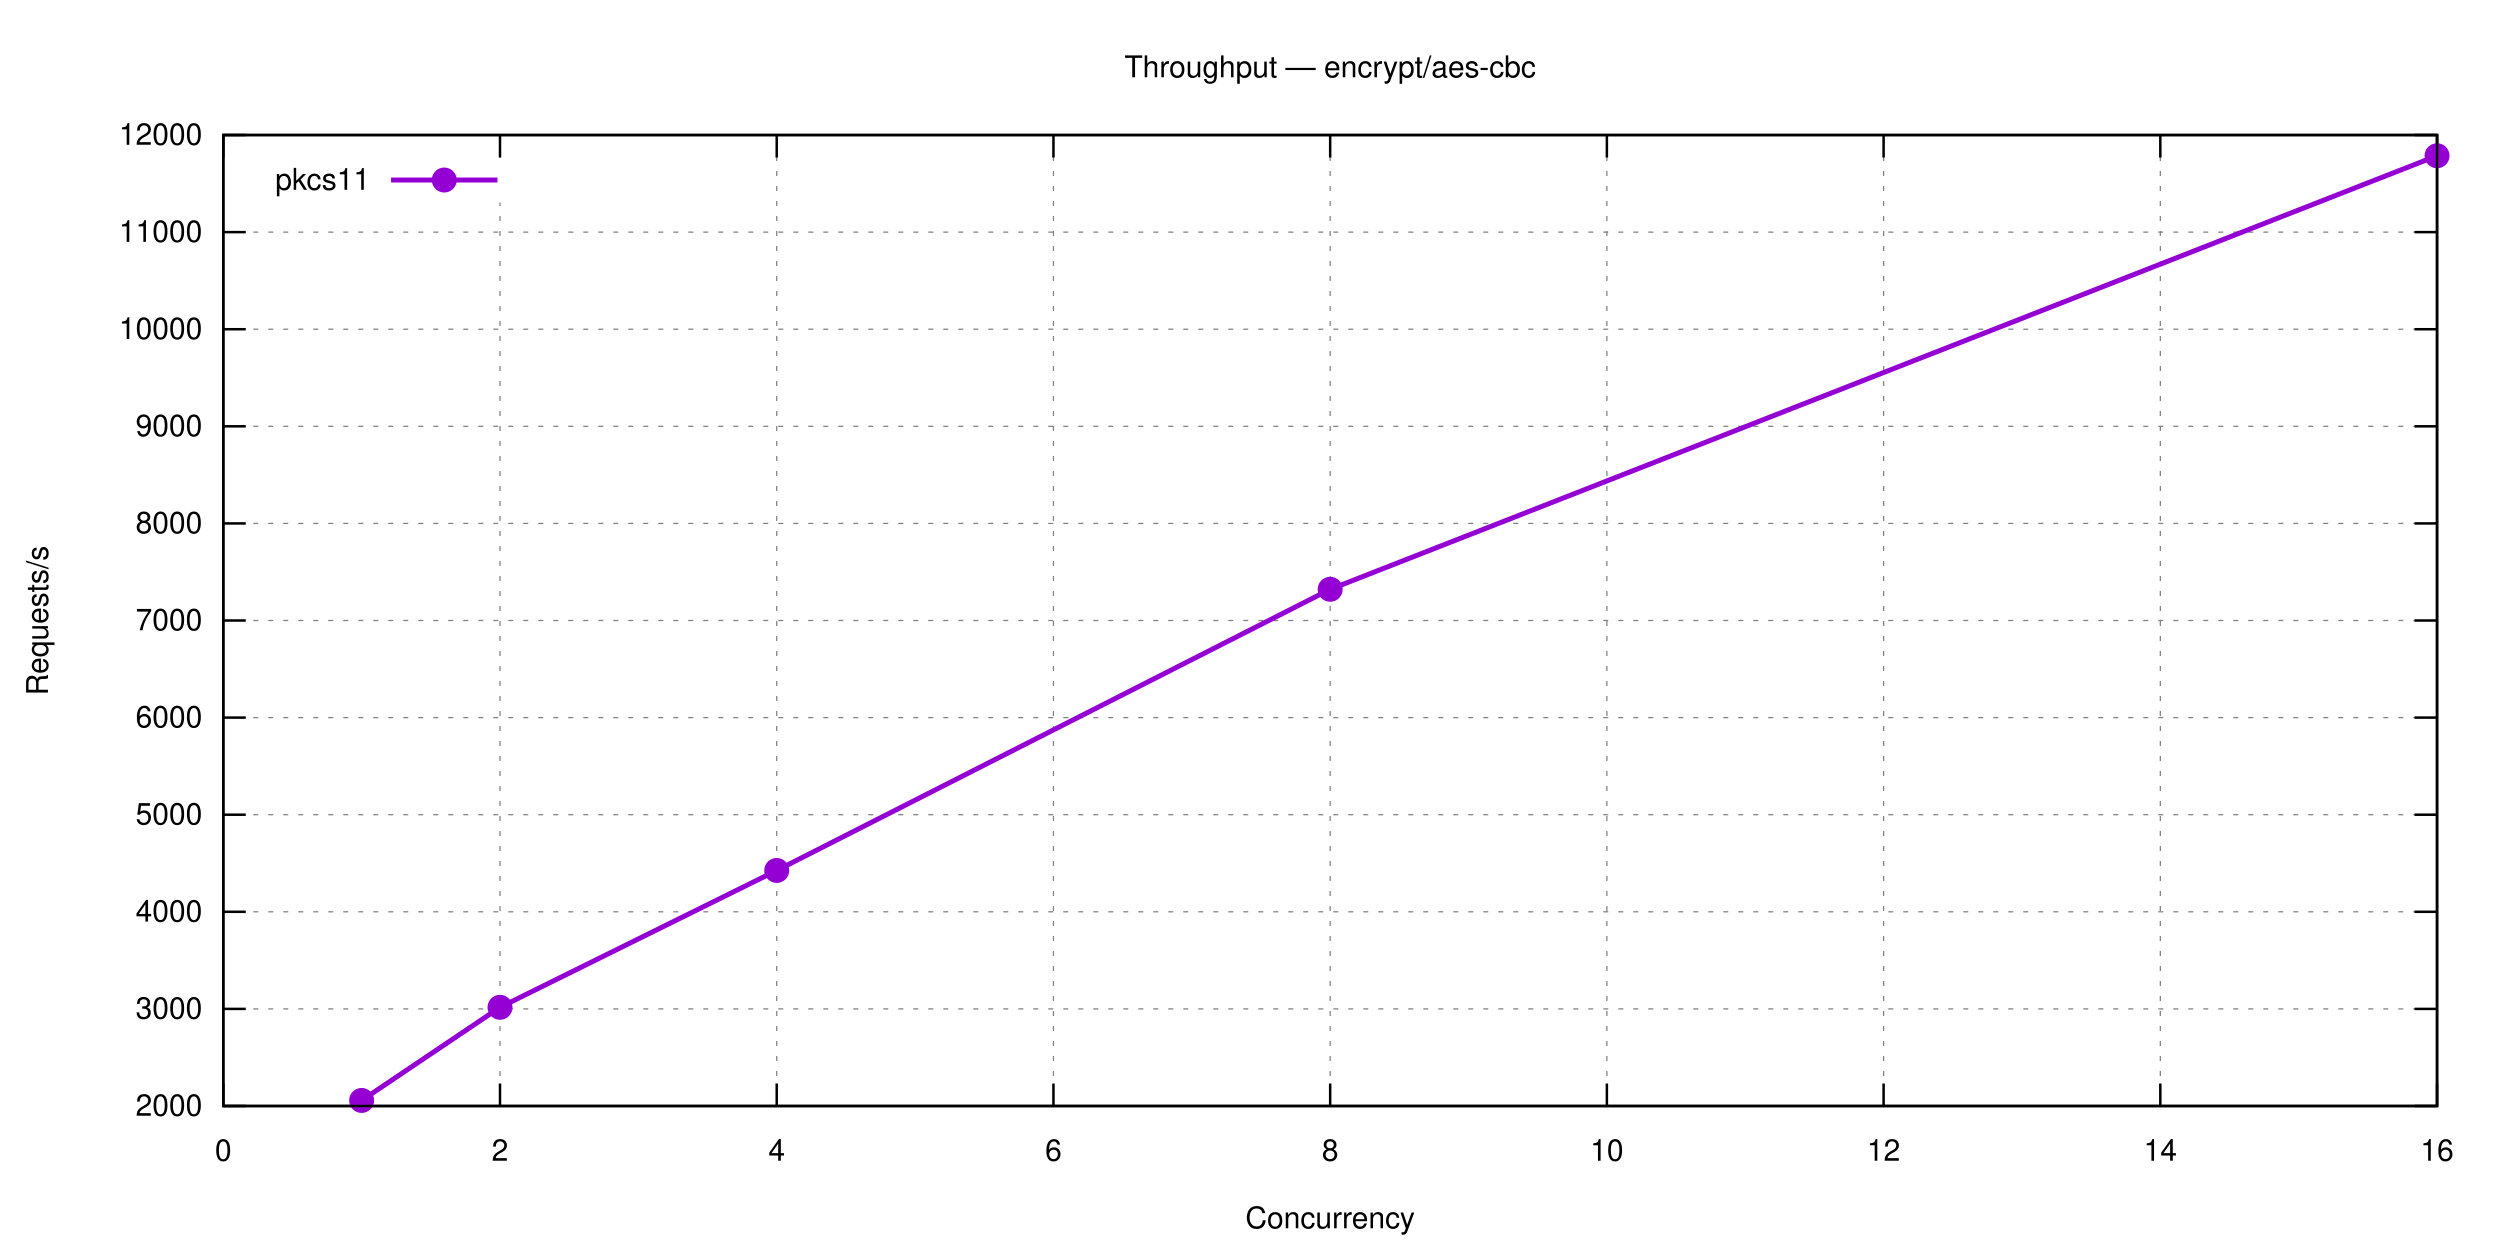
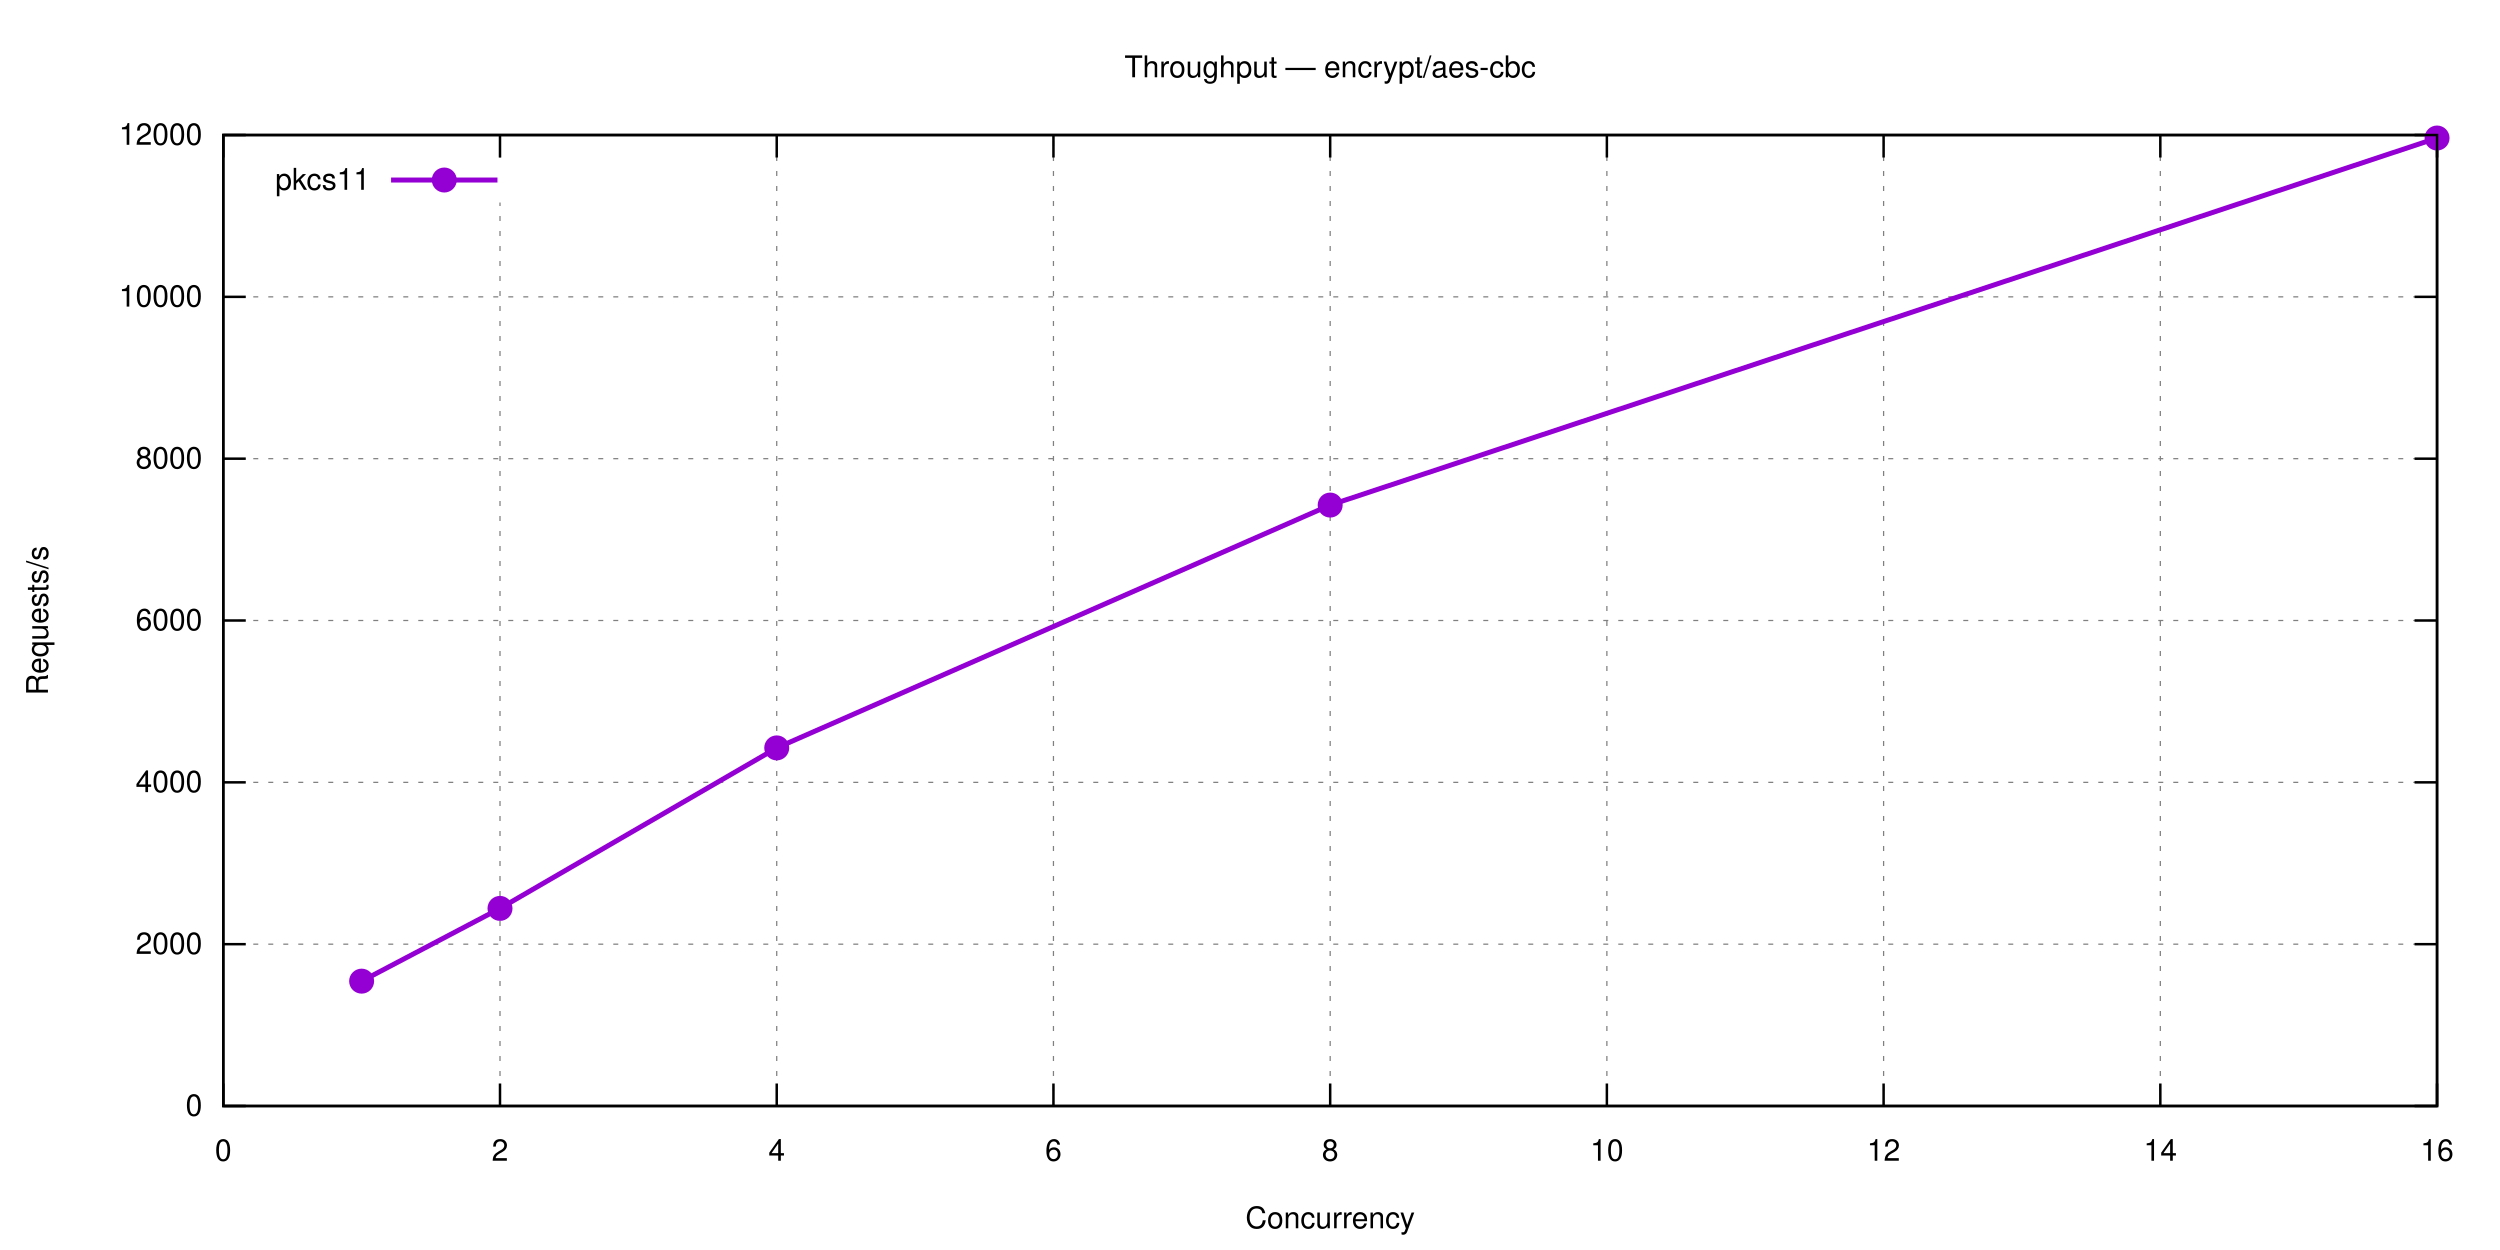
<svg xmlns="http://www.w3.org/2000/svg" xmlns:xlink="http://www.w3.org/1999/xlink" width="1000" height="500" viewBox="0 0 1000 500">
  <g id="gnuplot_canvas">
    <rect x="0" y="0" width="1000" height="500" fill="none" />
    <defs>
      <circle id="gpDot" r="0.5" stroke-width="0.5" stroke="currentColor" />
      <path id="gpPt0" stroke-width="0.222" stroke="currentColor" d="M-1,0 h2 M0,-1 v2" />
      <path id="gpPt1" stroke-width="0.222" stroke="currentColor" d="M-1,-1 L1,1 M1,-1 L-1,1" />
      <path id="gpPt2" stroke-width="0.222" stroke="currentColor" d="M-1,0 L1,0 M0,-1 L0,1 M-1,-1 L1,1 M-1,1 L1,-1" />
      <rect id="gpPt3" stroke-width="0.222" stroke="currentColor" x="-1" y="-1" width="2" height="2" />
      <rect id="gpPt4" stroke-width="0.222" stroke="currentColor" fill="currentColor" x="-1" y="-1" width="2" height="2" />
      <circle id="gpPt5" stroke-width="0.222" stroke="currentColor" cx="0" cy="0" r="1" />
      <use xlink:href="#gpPt5" id="gpPt6" fill="currentColor" stroke="none" />
      <path id="gpPt7" stroke-width="0.222" stroke="currentColor" d="M0,-1.33 L-1.33,0.67 L1.33,0.67 z" />
      <use xlink:href="#gpPt7" id="gpPt8" fill="currentColor" stroke="none" />
      <use xlink:href="#gpPt7" id="gpPt9" stroke="currentColor" transform="rotate(180)" />
      <use xlink:href="#gpPt9" id="gpPt10" fill="currentColor" stroke="none" />
      <use xlink:href="#gpPt3" id="gpPt11" stroke="currentColor" transform="rotate(45)" />
      <use xlink:href="#gpPt11" id="gpPt12" fill="currentColor" stroke="none" />
      <path id="gpPt13" stroke-width="0.222" stroke="currentColor" d="M0,1.330 L1.265,0.411 L0.782,-1.067 L-0.782,-1.076 L-1.265,0.411 z" />
      <use xlink:href="#gpPt13" id="gpPt14" fill="currentColor" stroke="none" />
      <filter id="textbox" filterUnits="objectBoundingBox" x="0" y="0" height="1" width="1">
        <feFlood flood-color="white" flood-opacity="1" result="bgnd" />
        <feComposite in="SourceGraphic" in2="bgnd" operator="atop" />
      </filter>
      <filter id="greybox" filterUnits="objectBoundingBox" x="0" y="0" height="1" width="1">
        <feFlood flood-color="lightgrey" flood-opacity="1" result="grey" />
        <feComposite in="SourceGraphic" in2="grey" operator="atop" />
      </filter>
    </defs>
    <g fill="none" color="white" stroke="currentColor" stroke-width="1.00" stroke-linecap="butt" stroke-linejoin="miter">
</g>
    <g fill="none" color="black" stroke="currentColor" stroke-width="1.00" stroke-linecap="butt" stroke-linejoin="miter">
</g>
    <g fill="none" color="black" stroke="black" stroke-width="0.50" stroke-linecap="butt" stroke-linejoin="miter">
</g>
    <g fill="none" color="gray" stroke="currentColor" stroke-width="0.50" stroke-linecap="butt" stroke-linejoin="miter">
      <path stroke="gray" stroke-dasharray="2,4" class="gridline" d="M89.31,442.40 L974.82,442.40  " />
    </g>
    <g fill="none" color="gray" stroke="gray" stroke-width="1.00" stroke-linecap="butt" stroke-linejoin="miter">
</g>
    <g fill="none" color="black" stroke="currentColor" stroke-width="1.00" stroke-linecap="butt" stroke-linejoin="miter">
      <path stroke="black" d="M89.31,442.40 L98.31,442.40 M974.82,442.40 L965.82,442.40  " />
      <g transform="translate(80.92,446.30)" stroke="none" fill="black" font-family="Helvetica" font-size="12.00" text-anchor="end">
        <text>
+           <tspan font-family="Helvetica"> 0</tspan>
+         </text>
+       </g>
+     </g>
+     <g fill="none" color="black" stroke="currentColor" stroke-width="1.00" stroke-linecap="butt" stroke-linejoin="miter">
+ </g>
+     <g fill="none" color="black" stroke="black" stroke-width="0.50" stroke-linecap="butt" stroke-linejoin="miter">
+ </g>
+     <g fill="none" color="gray" stroke="currentColor" stroke-width="0.50" stroke-linecap="butt" stroke-linejoin="miter">
+       <path stroke="gray" stroke-dasharray="2,4" class="gridline" d="M89.31,377.67 L974.82,377.67  " />
+     </g>
+     <g fill="none" color="gray" stroke="gray" stroke-width="1.00" stroke-linecap="butt" stroke-linejoin="miter">
+ </g>
+     <g fill="none" color="black" stroke="currentColor" stroke-width="1.00" stroke-linecap="butt" stroke-linejoin="miter">
+       <path stroke="black" d="M89.31,377.67 L98.31,377.67 M974.82,377.67 L965.82,377.67  " />
+       <g transform="translate(80.92,381.57)" stroke="none" fill="black" font-family="Helvetica" font-size="12.00" text-anchor="end">
+         <text>
          <tspan font-family="Helvetica"> 2000</tspan>
        </text>
      </g>
    </g>
    <g fill="none" color="black" stroke="currentColor" stroke-width="1.00" stroke-linecap="butt" stroke-linejoin="miter">
</g>
    <g fill="none" color="black" stroke="black" stroke-width="0.50" stroke-linecap="butt" stroke-linejoin="miter">
</g>
    <g fill="none" color="gray" stroke="currentColor" stroke-width="0.50" stroke-linecap="butt" stroke-linejoin="miter">
-       <path stroke="gray" stroke-dasharray="2,4" class="gridline" d="M89.31,403.56 L974.82,403.56  " />
-     </g>
-     <g fill="none" color="gray" stroke="gray" stroke-width="1.00" stroke-linecap="butt" stroke-linejoin="miter">
- </g>
-     <g fill="none" color="black" stroke="currentColor" stroke-width="1.00" stroke-linecap="butt" stroke-linejoin="miter">
-       <path stroke="black" d="M89.31,403.56 L98.31,403.56 M974.82,403.56 L965.82,403.56  " />
-       <g transform="translate(80.92,407.46)" stroke="none" fill="black" font-family="Helvetica" font-size="12.00" text-anchor="end">
-         <text>
-           <tspan font-family="Helvetica"> 3000</tspan>
-         </text>
-       </g>
-     </g>
-     <g fill="none" color="black" stroke="currentColor" stroke-width="1.00" stroke-linecap="butt" stroke-linejoin="miter">
- </g>
-     <g fill="none" color="black" stroke="black" stroke-width="0.50" stroke-linecap="butt" stroke-linejoin="miter">
- </g>
-     <g fill="none" color="gray" stroke="currentColor" stroke-width="0.50" stroke-linecap="butt" stroke-linejoin="miter">
-       <path stroke="gray" stroke-dasharray="2,4" class="gridline" d="M89.31,364.72 L974.82,364.72  " />
-     </g>
-     <g fill="none" color="gray" stroke="gray" stroke-width="1.00" stroke-linecap="butt" stroke-linejoin="miter">
- </g>
-     <g fill="none" color="black" stroke="currentColor" stroke-width="1.00" stroke-linecap="butt" stroke-linejoin="miter">
-       <path stroke="black" d="M89.31,364.72 L98.31,364.72 M974.82,364.72 L965.82,364.72  " />
-       <g transform="translate(80.92,368.62)" stroke="none" fill="black" font-family="Helvetica" font-size="12.00" text-anchor="end">
+       <path stroke="gray" stroke-dasharray="2,4" class="gridline" d="M89.31,312.94 L974.82,312.94  " />
+     </g>
+     <g fill="none" color="gray" stroke="gray" stroke-width="1.00" stroke-linecap="butt" stroke-linejoin="miter">
+ </g>
+     <g fill="none" color="black" stroke="currentColor" stroke-width="1.00" stroke-linecap="butt" stroke-linejoin="miter">
+       <path stroke="black" d="M89.31,312.94 L98.31,312.94 M974.82,312.94 L965.82,312.94  " />
+       <g transform="translate(80.92,316.84)" stroke="none" fill="black" font-family="Helvetica" font-size="12.00" text-anchor="end">
        <text>
          <tspan font-family="Helvetica"> 4000</tspan>
-         </text>
-       </g>
-     </g>
-     <g fill="none" color="black" stroke="currentColor" stroke-width="1.00" stroke-linecap="butt" stroke-linejoin="miter">
- </g>
-     <g fill="none" color="black" stroke="black" stroke-width="0.50" stroke-linecap="butt" stroke-linejoin="miter">
- </g>
-     <g fill="none" color="gray" stroke="currentColor" stroke-width="0.50" stroke-linecap="butt" stroke-linejoin="miter">
-       <path stroke="gray" stroke-dasharray="2,4" class="gridline" d="M89.31,325.88 L974.82,325.88  " />
-     </g>
-     <g fill="none" color="gray" stroke="gray" stroke-width="1.00" stroke-linecap="butt" stroke-linejoin="miter">
- </g>
-     <g fill="none" color="black" stroke="currentColor" stroke-width="1.00" stroke-linecap="butt" stroke-linejoin="miter">
-       <path stroke="black" d="M89.31,325.88 L98.31,325.88 M974.82,325.88 L965.82,325.88  " />
-       <g transform="translate(80.92,329.78)" stroke="none" fill="black" font-family="Helvetica" font-size="12.00" text-anchor="end">
-         <text>
-           <tspan font-family="Helvetica"> 5000</tspan>
-         </text>
-       </g>
-     </g>
-     <g fill="none" color="black" stroke="currentColor" stroke-width="1.00" stroke-linecap="butt" stroke-linejoin="miter">
- </g>
-     <g fill="none" color="black" stroke="black" stroke-width="0.50" stroke-linecap="butt" stroke-linejoin="miter">
- </g>
-     <g fill="none" color="gray" stroke="currentColor" stroke-width="0.50" stroke-linecap="butt" stroke-linejoin="miter">
-       <path stroke="gray" stroke-dasharray="2,4" class="gridline" d="M89.31,287.04 L974.82,287.04  " />
-     </g>
-     <g fill="none" color="gray" stroke="gray" stroke-width="1.00" stroke-linecap="butt" stroke-linejoin="miter">
- </g>
-     <g fill="none" color="black" stroke="currentColor" stroke-width="1.00" stroke-linecap="butt" stroke-linejoin="miter">
-       <path stroke="black" d="M89.31,287.04 L98.31,287.04 M974.82,287.04 L965.82,287.04  " />
-       <g transform="translate(80.92,290.94)" stroke="none" fill="black" font-family="Helvetica" font-size="12.00" text-anchor="end">
-         <text>
-           <tspan font-family="Helvetica"> 6000</tspan>
        </text>
      </g>
    </g>
    <g fill="none" color="black" stroke="currentColor" stroke-width="1.00" stroke-linecap="butt" stroke-linejoin="miter">
</g>
    <g fill="none" color="black" stroke="black" stroke-width="0.50" stroke-linecap="butt" stroke-linejoin="miter">
</g>
    <g fill="none" color="gray" stroke="currentColor" stroke-width="0.50" stroke-linecap="butt" stroke-linejoin="miter">
      <path stroke="gray" stroke-dasharray="2,4" class="gridline" d="M89.31,248.20 L974.82,248.20  " />
    </g>
    <g fill="none" color="gray" stroke="gray" stroke-width="1.00" stroke-linecap="butt" stroke-linejoin="miter">
</g>
    <g fill="none" color="black" stroke="currentColor" stroke-width="1.00" stroke-linecap="butt" stroke-linejoin="miter">
      <path stroke="black" d="M89.31,248.20 L98.31,248.20 M974.82,248.20 L965.82,248.20  " />
      <g transform="translate(80.92,252.10)" stroke="none" fill="black" font-family="Helvetica" font-size="12.00" text-anchor="end">
        <text>
-           <tspan font-family="Helvetica"> 7000</tspan>
-         </text>
-       </g>
-     </g>
-     <g fill="none" color="black" stroke="currentColor" stroke-width="1.00" stroke-linecap="butt" stroke-linejoin="miter">
- </g>
-     <g fill="none" color="black" stroke="black" stroke-width="0.50" stroke-linecap="butt" stroke-linejoin="miter">
- </g>
-     <g fill="none" color="gray" stroke="currentColor" stroke-width="0.50" stroke-linecap="butt" stroke-linejoin="miter">
-       <path stroke="gray" stroke-dasharray="2,4" class="gridline" d="M89.31,209.37 L974.82,209.37  " />
-     </g>
-     <g fill="none" color="gray" stroke="gray" stroke-width="1.00" stroke-linecap="butt" stroke-linejoin="miter">
- </g>
-     <g fill="none" color="black" stroke="currentColor" stroke-width="1.00" stroke-linecap="butt" stroke-linejoin="miter">
-       <path stroke="black" d="M89.31,209.37 L98.31,209.37 M974.82,209.37 L965.82,209.37  " />
-       <g transform="translate(80.92,213.27)" stroke="none" fill="black" font-family="Helvetica" font-size="12.00" text-anchor="end">
+           <tspan font-family="Helvetica"> 6000</tspan>
+         </text>
+       </g>
+     </g>
+     <g fill="none" color="black" stroke="currentColor" stroke-width="1.00" stroke-linecap="butt" stroke-linejoin="miter">
+ </g>
+     <g fill="none" color="black" stroke="black" stroke-width="0.50" stroke-linecap="butt" stroke-linejoin="miter">
+ </g>
+     <g fill="none" color="gray" stroke="currentColor" stroke-width="0.50" stroke-linecap="butt" stroke-linejoin="miter">
+       <path stroke="gray" stroke-dasharray="2,4" class="gridline" d="M89.31,183.47 L974.82,183.47  " />
+     </g>
+     <g fill="none" color="gray" stroke="gray" stroke-width="1.00" stroke-linecap="butt" stroke-linejoin="miter">
+ </g>
+     <g fill="none" color="black" stroke="currentColor" stroke-width="1.00" stroke-linecap="butt" stroke-linejoin="miter">
+       <path stroke="black" d="M89.31,183.47 L98.31,183.47 M974.82,183.47 L965.82,183.47  " />
+       <g transform="translate(80.92,187.37)" stroke="none" fill="black" font-family="Helvetica" font-size="12.00" text-anchor="end">
        <text>
          <tspan font-family="Helvetica"> 8000</tspan>
        </text>
      </g>
    </g>
    <g fill="none" color="black" stroke="currentColor" stroke-width="1.00" stroke-linecap="butt" stroke-linejoin="miter">
</g>
    <g fill="none" color="black" stroke="black" stroke-width="0.50" stroke-linecap="butt" stroke-linejoin="miter">
</g>
    <g fill="none" color="gray" stroke="currentColor" stroke-width="0.50" stroke-linecap="butt" stroke-linejoin="miter">
-       <path stroke="gray" stroke-dasharray="2,4" class="gridline" d="M89.31,170.53 L974.82,170.53  " />
-     </g>
-     <g fill="none" color="gray" stroke="gray" stroke-width="1.00" stroke-linecap="butt" stroke-linejoin="miter">
- </g>
-     <g fill="none" color="black" stroke="currentColor" stroke-width="1.00" stroke-linecap="butt" stroke-linejoin="miter">
-       <path stroke="black" d="M89.31,170.53 L98.31,170.53 M974.82,170.53 L965.82,170.53  " />
-       <g transform="translate(80.92,174.43)" stroke="none" fill="black" font-family="Helvetica" font-size="12.00" text-anchor="end">
-         <text>
-           <tspan font-family="Helvetica"> 9000</tspan>
-         </text>
-       </g>
-     </g>
-     <g fill="none" color="black" stroke="currentColor" stroke-width="1.00" stroke-linecap="butt" stroke-linejoin="miter">
- </g>
-     <g fill="none" color="black" stroke="black" stroke-width="0.50" stroke-linecap="butt" stroke-linejoin="miter">
- </g>
-     <g fill="none" color="gray" stroke="currentColor" stroke-width="0.50" stroke-linecap="butt" stroke-linejoin="miter">
-       <path stroke="gray" stroke-dasharray="2,4" class="gridline" d="M89.31,131.69 L974.82,131.69  " />
-     </g>
-     <g fill="none" color="gray" stroke="gray" stroke-width="1.00" stroke-linecap="butt" stroke-linejoin="miter">
- </g>
-     <g fill="none" color="black" stroke="currentColor" stroke-width="1.00" stroke-linecap="butt" stroke-linejoin="miter">
-       <path stroke="black" d="M89.31,131.69 L98.31,131.69 M974.82,131.69 L965.82,131.69  " />
-       <g transform="translate(80.92,135.59)" stroke="none" fill="black" font-family="Helvetica" font-size="12.00" text-anchor="end">
+       <path stroke="gray" stroke-dasharray="2,4" class="gridline" d="M89.31,118.74 L974.82,118.74  " />
+     </g>
+     <g fill="none" color="gray" stroke="gray" stroke-width="1.00" stroke-linecap="butt" stroke-linejoin="miter">
+ </g>
+     <g fill="none" color="black" stroke="currentColor" stroke-width="1.00" stroke-linecap="butt" stroke-linejoin="miter">
+       <path stroke="black" d="M89.31,118.74 L98.31,118.74 M974.82,118.74 L965.82,118.74  " />
+       <g transform="translate(80.92,122.64)" stroke="none" fill="black" font-family="Helvetica" font-size="12.00" text-anchor="end">
        <text>
          <tspan font-family="Helvetica"> 10000</tspan>
-         </text>
-       </g>
-     </g>
-     <g fill="none" color="black" stroke="currentColor" stroke-width="1.00" stroke-linecap="butt" stroke-linejoin="miter">
- </g>
-     <g fill="none" color="black" stroke="black" stroke-width="0.50" stroke-linecap="butt" stroke-linejoin="miter">
- </g>
-     <g fill="none" color="gray" stroke="currentColor" stroke-width="0.50" stroke-linecap="butt" stroke-linejoin="miter">
-       <path stroke="gray" stroke-dasharray="2,4" class="gridline" d="M89.31,92.85 L974.82,92.85  " />
-     </g>
-     <g fill="none" color="gray" stroke="gray" stroke-width="1.00" stroke-linecap="butt" stroke-linejoin="miter">
- </g>
-     <g fill="none" color="black" stroke="currentColor" stroke-width="1.00" stroke-linecap="butt" stroke-linejoin="miter">
-       <path stroke="black" d="M89.31,92.85 L98.31,92.85 M974.82,92.85 L965.82,92.85  " />
-       <g transform="translate(80.92,96.75)" stroke="none" fill="black" font-family="Helvetica" font-size="12.00" text-anchor="end">
-         <text>
-           <tspan font-family="Helvetica"> 11000</tspan>
        </text>
      </g>
    </g>
    <g fill="none" color="black" stroke="currentColor" stroke-width="1.00" stroke-linecap="butt" stroke-linejoin="miter">
</g>
    <g fill="none" color="black" stroke="black" stroke-width="0.50" stroke-linecap="butt" stroke-linejoin="miter">
</g>
    <g fill="none" color="gray" stroke="currentColor" stroke-width="0.50" stroke-linecap="butt" stroke-linejoin="miter">
      <path stroke="gray" stroke-dasharray="2,4" class="gridline" d="M89.31,54.01 L974.82,54.01  " />
    </g>
    <g fill="none" color="gray" stroke="gray" stroke-width="1.00" stroke-linecap="butt" stroke-linejoin="miter">
</g>
    <g fill="none" color="black" stroke="currentColor" stroke-width="1.00" stroke-linecap="butt" stroke-linejoin="miter">
      <path stroke="black" d="M89.31,54.01 L98.31,54.01 M974.82,54.01 L965.82,54.01  " />
      <g transform="translate(80.92,57.91)" stroke="none" fill="black" font-family="Helvetica" font-size="12.00" text-anchor="end">
        <text>
          <tspan font-family="Helvetica"> 12000</tspan>
        </text>
      </g>
    </g>
    <g fill="none" color="black" stroke="currentColor" stroke-width="1.00" stroke-linecap="butt" stroke-linejoin="miter">
</g>
    <g fill="none" color="black" stroke="black" stroke-width="0.50" stroke-linecap="butt" stroke-linejoin="miter">
</g>
    <g fill="none" color="gray" stroke="currentColor" stroke-width="0.50" stroke-linecap="butt" stroke-linejoin="miter">
      <path stroke="gray" stroke-dasharray="2,4" class="gridline" d="M89.31,442.40 L89.31,54.01  " />
    </g>
    <g fill="none" color="gray" stroke="gray" stroke-width="1.00" stroke-linecap="butt" stroke-linejoin="miter">
</g>
    <g fill="none" color="black" stroke="currentColor" stroke-width="1.00" stroke-linecap="butt" stroke-linejoin="miter">
      <path stroke="black" d="M89.31,442.40 L89.31,433.40 M89.31,54.01 L89.31,63.01  " />
      <g transform="translate(89.31,464.30)" stroke="none" fill="black" font-family="Helvetica" font-size="12.00" text-anchor="middle">
        <text>
          <tspan font-family="Helvetica"> 0</tspan>
        </text>
      </g>
    </g>
    <g fill="none" color="black" stroke="currentColor" stroke-width="1.00" stroke-linecap="butt" stroke-linejoin="miter">
</g>
    <g fill="none" color="black" stroke="black" stroke-width="0.50" stroke-linecap="butt" stroke-linejoin="miter">
</g>
    <g fill="none" color="gray" stroke="currentColor" stroke-width="0.50" stroke-linecap="butt" stroke-linejoin="miter">
      <path stroke="gray" stroke-dasharray="2,4" class="gridline" d="M200.00,442.40 L200.00,81.01 M200.00,63.01 L200.00,54.01  " />
    </g>
    <g fill="none" color="gray" stroke="gray" stroke-width="1.00" stroke-linecap="butt" stroke-linejoin="miter">
</g>
    <g fill="none" color="black" stroke="currentColor" stroke-width="1.00" stroke-linecap="butt" stroke-linejoin="miter">
      <path stroke="black" d="M200.00,442.40 L200.00,433.40 M200.00,54.01 L200.00,63.01  " />
      <g transform="translate(200.00,464.30)" stroke="none" fill="black" font-family="Helvetica" font-size="12.00" text-anchor="middle">
        <text>
          <tspan font-family="Helvetica"> 2</tspan>
        </text>
      </g>
    </g>
    <g fill="none" color="black" stroke="currentColor" stroke-width="1.00" stroke-linecap="butt" stroke-linejoin="miter">
</g>
    <g fill="none" color="black" stroke="black" stroke-width="0.50" stroke-linecap="butt" stroke-linejoin="miter">
</g>
    <g fill="none" color="gray" stroke="currentColor" stroke-width="0.50" stroke-linecap="butt" stroke-linejoin="miter">
      <path stroke="gray" stroke-dasharray="2,4" class="gridline" d="M310.69,442.40 L310.69,54.01  " />
    </g>
    <g fill="none" color="gray" stroke="gray" stroke-width="1.00" stroke-linecap="butt" stroke-linejoin="miter">
</g>
    <g fill="none" color="black" stroke="currentColor" stroke-width="1.00" stroke-linecap="butt" stroke-linejoin="miter">
      <path stroke="black" d="M310.69,442.40 L310.69,433.40 M310.69,54.01 L310.69,63.01  " />
      <g transform="translate(310.69,464.30)" stroke="none" fill="black" font-family="Helvetica" font-size="12.00" text-anchor="middle">
        <text>
          <tspan font-family="Helvetica"> 4</tspan>
        </text>
      </g>
    </g>
    <g fill="none" color="black" stroke="currentColor" stroke-width="1.00" stroke-linecap="butt" stroke-linejoin="miter">
</g>
    <g fill="none" color="black" stroke="black" stroke-width="0.50" stroke-linecap="butt" stroke-linejoin="miter">
</g>
    <g fill="none" color="gray" stroke="currentColor" stroke-width="0.50" stroke-linecap="butt" stroke-linejoin="miter">
      <path stroke="gray" stroke-dasharray="2,4" class="gridline" d="M421.38,442.40 L421.38,54.01  " />
    </g>
    <g fill="none" color="gray" stroke="gray" stroke-width="1.00" stroke-linecap="butt" stroke-linejoin="miter">
</g>
    <g fill="none" color="black" stroke="currentColor" stroke-width="1.00" stroke-linecap="butt" stroke-linejoin="miter">
      <path stroke="black" d="M421.38,442.40 L421.38,433.40 M421.38,54.01 L421.38,63.01  " />
      <g transform="translate(421.38,464.30)" stroke="none" fill="black" font-family="Helvetica" font-size="12.00" text-anchor="middle">
        <text>
          <tspan font-family="Helvetica"> 6</tspan>
        </text>
      </g>
    </g>
    <g fill="none" color="black" stroke="currentColor" stroke-width="1.00" stroke-linecap="butt" stroke-linejoin="miter">
</g>
    <g fill="none" color="black" stroke="black" stroke-width="0.50" stroke-linecap="butt" stroke-linejoin="miter">
</g>
    <g fill="none" color="gray" stroke="currentColor" stroke-width="0.50" stroke-linecap="butt" stroke-linejoin="miter">
      <path stroke="gray" stroke-dasharray="2,4" class="gridline" d="M532.07,442.40 L532.07,54.01  " />
    </g>
    <g fill="none" color="gray" stroke="gray" stroke-width="1.00" stroke-linecap="butt" stroke-linejoin="miter">
</g>
    <g fill="none" color="black" stroke="currentColor" stroke-width="1.00" stroke-linecap="butt" stroke-linejoin="miter">
      <path stroke="black" d="M532.07,442.40 L532.07,433.40 M532.07,54.01 L532.07,63.01  " />
      <g transform="translate(532.07,464.30)" stroke="none" fill="black" font-family="Helvetica" font-size="12.00" text-anchor="middle">
        <text>
          <tspan font-family="Helvetica"> 8</tspan>
        </text>
      </g>
    </g>
    <g fill="none" color="black" stroke="currentColor" stroke-width="1.00" stroke-linecap="butt" stroke-linejoin="miter">
</g>
    <g fill="none" color="black" stroke="black" stroke-width="0.50" stroke-linecap="butt" stroke-linejoin="miter">
</g>
    <g fill="none" color="gray" stroke="currentColor" stroke-width="0.50" stroke-linecap="butt" stroke-linejoin="miter">
      <path stroke="gray" stroke-dasharray="2,4" class="gridline" d="M642.75,442.40 L642.75,54.01  " />
    </g>
    <g fill="none" color="gray" stroke="gray" stroke-width="1.00" stroke-linecap="butt" stroke-linejoin="miter">
</g>
    <g fill="none" color="black" stroke="currentColor" stroke-width="1.00" stroke-linecap="butt" stroke-linejoin="miter">
      <path stroke="black" d="M642.75,442.40 L642.75,433.40 M642.75,54.01 L642.75,63.01  " />
      <g transform="translate(642.75,464.30)" stroke="none" fill="black" font-family="Helvetica" font-size="12.00" text-anchor="middle">
        <text>
          <tspan font-family="Helvetica"> 10</tspan>
        </text>
      </g>
    </g>
    <g fill="none" color="black" stroke="currentColor" stroke-width="1.00" stroke-linecap="butt" stroke-linejoin="miter">
</g>
    <g fill="none" color="black" stroke="black" stroke-width="0.50" stroke-linecap="butt" stroke-linejoin="miter">
</g>
    <g fill="none" color="gray" stroke="currentColor" stroke-width="0.50" stroke-linecap="butt" stroke-linejoin="miter">
      <path stroke="gray" stroke-dasharray="2,4" class="gridline" d="M753.44,442.40 L753.44,54.01  " />
    </g>
    <g fill="none" color="gray" stroke="gray" stroke-width="1.00" stroke-linecap="butt" stroke-linejoin="miter">
</g>
    <g fill="none" color="black" stroke="currentColor" stroke-width="1.00" stroke-linecap="butt" stroke-linejoin="miter">
      <path stroke="black" d="M753.44,442.40 L753.44,433.40 M753.44,54.01 L753.44,63.01  " />
      <g transform="translate(753.44,464.30)" stroke="none" fill="black" font-family="Helvetica" font-size="12.00" text-anchor="middle">
        <text>
          <tspan font-family="Helvetica"> 12</tspan>
        </text>
      </g>
    </g>
    <g fill="none" color="black" stroke="currentColor" stroke-width="1.00" stroke-linecap="butt" stroke-linejoin="miter">
</g>
    <g fill="none" color="black" stroke="black" stroke-width="0.50" stroke-linecap="butt" stroke-linejoin="miter">
</g>
    <g fill="none" color="gray" stroke="currentColor" stroke-width="0.50" stroke-linecap="butt" stroke-linejoin="miter">
      <path stroke="gray" stroke-dasharray="2,4" class="gridline" d="M864.13,442.40 L864.13,54.01  " />
    </g>
    <g fill="none" color="gray" stroke="gray" stroke-width="1.00" stroke-linecap="butt" stroke-linejoin="miter">
</g>
    <g fill="none" color="black" stroke="currentColor" stroke-width="1.00" stroke-linecap="butt" stroke-linejoin="miter">
      <path stroke="black" d="M864.13,442.40 L864.13,433.40 M864.13,54.01 L864.13,63.01  " />
      <g transform="translate(864.13,464.30)" stroke="none" fill="black" font-family="Helvetica" font-size="12.00" text-anchor="middle">
        <text>
          <tspan font-family="Helvetica"> 14</tspan>
        </text>
      </g>
    </g>
    <g fill="none" color="black" stroke="currentColor" stroke-width="1.00" stroke-linecap="butt" stroke-linejoin="miter">
</g>
    <g fill="none" color="black" stroke="black" stroke-width="0.50" stroke-linecap="butt" stroke-linejoin="miter">
</g>
    <g fill="none" color="gray" stroke="currentColor" stroke-width="0.50" stroke-linecap="butt" stroke-linejoin="miter">
      <path stroke="gray" stroke-dasharray="2,4" class="gridline" d="M974.82,442.40 L974.82,54.01  " />
    </g>
    <g fill="none" color="gray" stroke="gray" stroke-width="1.00" stroke-linecap="butt" stroke-linejoin="miter">
</g>
    <g fill="none" color="black" stroke="currentColor" stroke-width="1.00" stroke-linecap="butt" stroke-linejoin="miter">
      <path stroke="black" d="M974.82,442.40 L974.82,433.40 M974.82,54.01 L974.82,63.01  " />
      <g transform="translate(974.82,464.30)" stroke="none" fill="black" font-family="Helvetica" font-size="12.00" text-anchor="middle">
        <text>
          <tspan font-family="Helvetica"> 16</tspan>
        </text>
      </g>
    </g>
    <g fill="none" color="black" stroke="currentColor" stroke-width="1.00" stroke-linecap="butt" stroke-linejoin="miter">
</g>
    <g fill="none" color="black" stroke="currentColor" stroke-width="1.00" stroke-linecap="butt" stroke-linejoin="miter">
      <path stroke="black" d="M89.31,54.01 L89.31,442.40 L974.82,442.40 L974.82,54.01 L89.31,54.01 Z  " />
    </g>
    <g fill="none" color="black" stroke="currentColor" stroke-width="1.00" stroke-linecap="butt" stroke-linejoin="miter">
</g>
    <g id="gnuplot_plot_1">
      <g fill="none" color="white" stroke="black" stroke-width="2.00" stroke-linecap="butt" stroke-linejoin="miter">
</g>
      <g fill="none" color="black" stroke="currentColor" stroke-width="2.00" stroke-linecap="butt" stroke-linejoin="miter">
        <g transform="translate(148.04,75.91)" stroke="none" fill="black" font-family="Helvetica" font-size="12.00" text-anchor="end">
          <text>
            <tspan font-family="Helvetica">pkcs11</tspan>
          </text>
        </g>
      </g>
      <g fill="none" color="black" stroke="currentColor" stroke-width="2.00" stroke-linecap="butt" stroke-linejoin="miter">
-         <path stroke="rgb(148,   0, 211)" d="M156.43,72.01 L198.99,72.01 M144.65,440.18 L200.00,402.93 L310.69,348.18 L532.07,235.72 L974.82,62.30  " />
-         <use xlink:href="#gpPt6" transform="translate(144.65,440.18) scale(4.50)" color="rgb(148,   0, 211)" />
-         <use xlink:href="#gpPt6" transform="translate(200.00,402.93) scale(4.50)" color="rgb(148,   0, 211)" />
-         <use xlink:href="#gpPt6" transform="translate(310.69,348.18) scale(4.50)" color="rgb(148,   0, 211)" />
-         <use xlink:href="#gpPt6" transform="translate(532.07,235.72) scale(4.50)" color="rgb(148,   0, 211)" />
-         <use xlink:href="#gpPt6" transform="translate(974.82,62.30) scale(4.50)" color="rgb(148,   0, 211)" />
+         <path stroke="rgb(148,   0, 211)" d="M156.43,72.01 L198.99,72.01 M144.65,392.46 L200.00,363.36 L310.69,299.16 L532.07,202.03 L974.82,55.21  " />
+         <use xlink:href="#gpPt6" transform="translate(144.65,392.46) scale(4.50)" color="rgb(148,   0, 211)" />
+         <use xlink:href="#gpPt6" transform="translate(200.00,363.36) scale(4.50)" color="rgb(148,   0, 211)" />
+         <use xlink:href="#gpPt6" transform="translate(310.69,299.16) scale(4.50)" color="rgb(148,   0, 211)" />
+         <use xlink:href="#gpPt6" transform="translate(532.07,202.03) scale(4.50)" color="rgb(148,   0, 211)" />
+         <use xlink:href="#gpPt6" transform="translate(974.82,55.21) scale(4.50)" color="rgb(148,   0, 211)" />
        <use xlink:href="#gpPt6" transform="translate(177.71,72.01) scale(4.50)" color="rgb(148,   0, 211)" />
      </g>
    </g>
    <g fill="none" color="black" stroke="currentColor" stroke-width="2.00" stroke-linecap="butt" stroke-linejoin="miter">
</g>
    <g fill="none" color="black" stroke="black" stroke-width="1.00" stroke-linecap="butt" stroke-linejoin="miter">
</g>
    <g fill="none" color="black" stroke="currentColor" stroke-width="1.00" stroke-linecap="butt" stroke-linejoin="miter">
      <path stroke="black" d="M89.31,54.01 L89.31,442.40 L974.82,442.40 L974.82,54.01 L89.31,54.01 Z  " />
      <g transform="translate(19.18,248.21) rotate(270.00)" stroke="none" fill="black" font-family="Helvetica" font-size="12.00" text-anchor="middle">
        <text>
          <tspan font-family="Helvetica">Requests/s</tspan>
        </text>
      </g>
    </g>
    <g fill="none" color="black" stroke="currentColor" stroke-width="1.00" stroke-linecap="butt" stroke-linejoin="miter">
      <g transform="translate(532.06,491.30)" stroke="none" fill="black" font-family="Helvetica" font-size="12.00" text-anchor="middle">
        <text>
          <tspan font-family="Helvetica">Concurrency</tspan>
        </text>
      </g>
    </g>
    <g fill="none" color="black" stroke="currentColor" stroke-width="1.00" stroke-linecap="butt" stroke-linejoin="miter">
</g>
    <g fill="none" color="black" stroke="currentColor" stroke-width="1.00" stroke-linecap="butt" stroke-linejoin="miter">
      <g transform="translate(532.06,30.91)" stroke="none" fill="black" font-family="Helvetica" font-size="12.00" text-anchor="middle">
        <text>
          <tspan font-family="Helvetica">Throughput — encrypt/aes-cbc</tspan>
        </text>
      </g>
    </g>
    <g fill="none" color="black" stroke="currentColor" stroke-width="1.00" stroke-linecap="butt" stroke-linejoin="miter">
</g>
  </g>
</svg>
